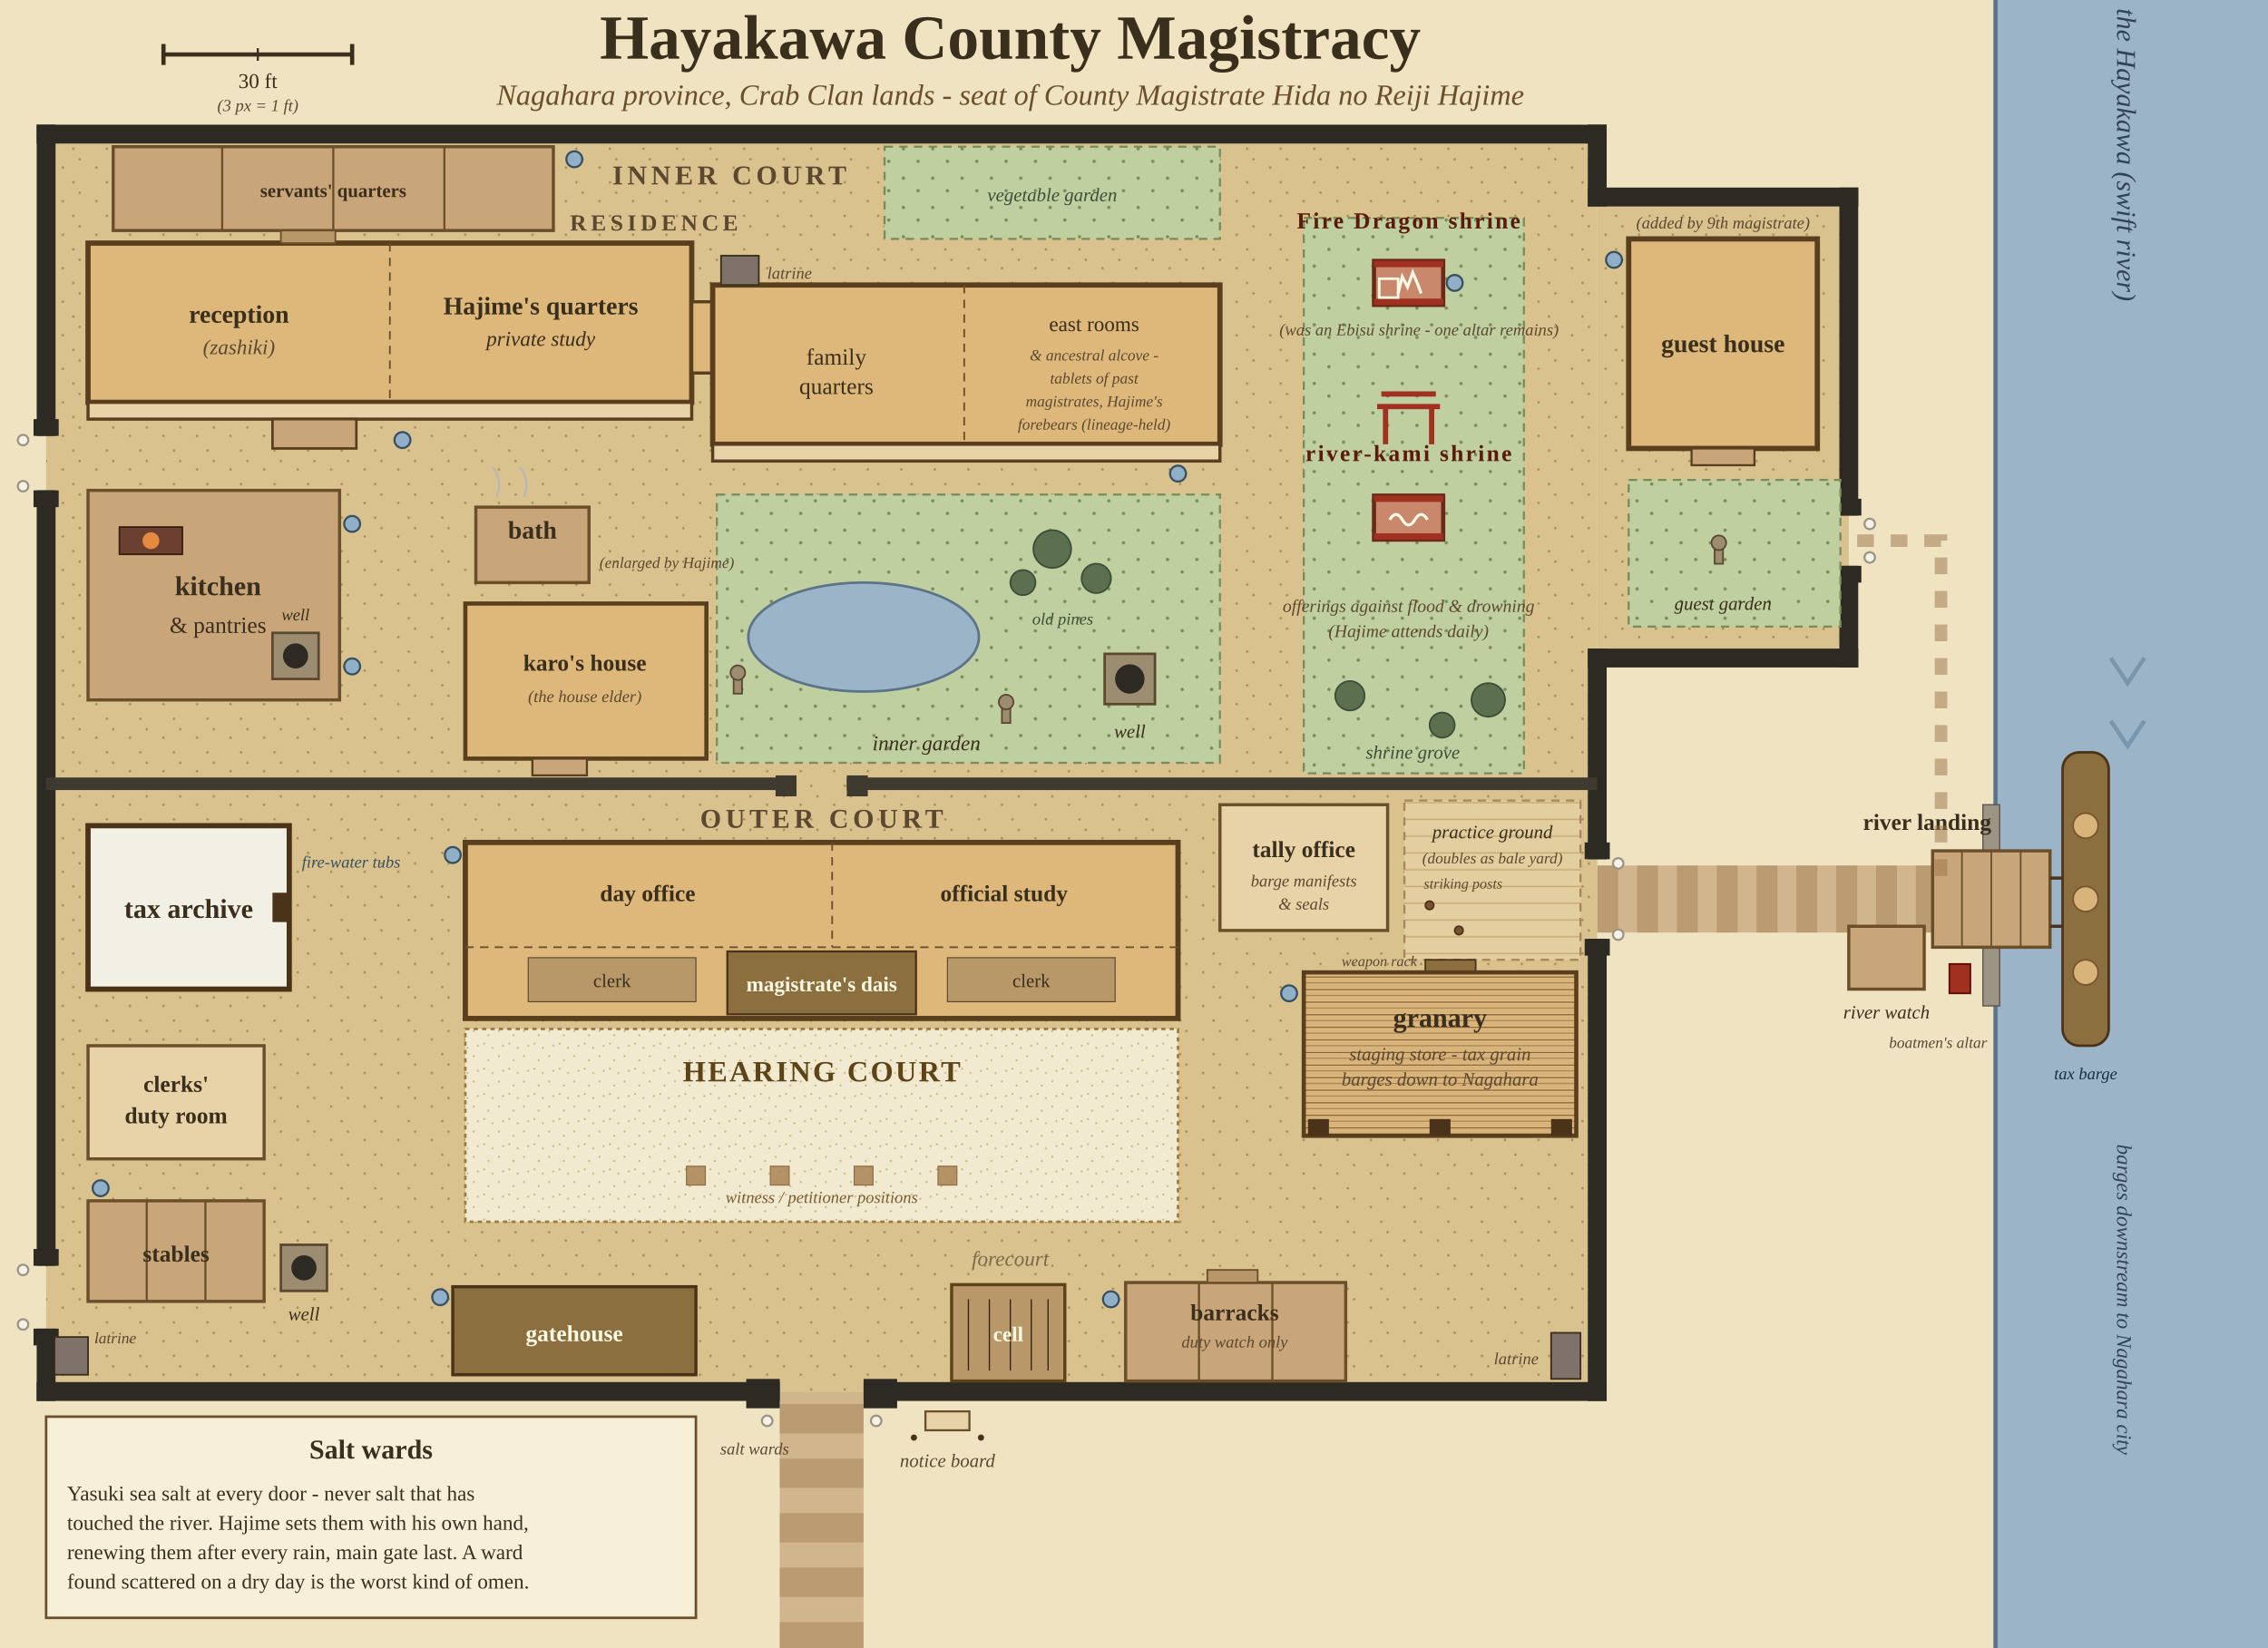
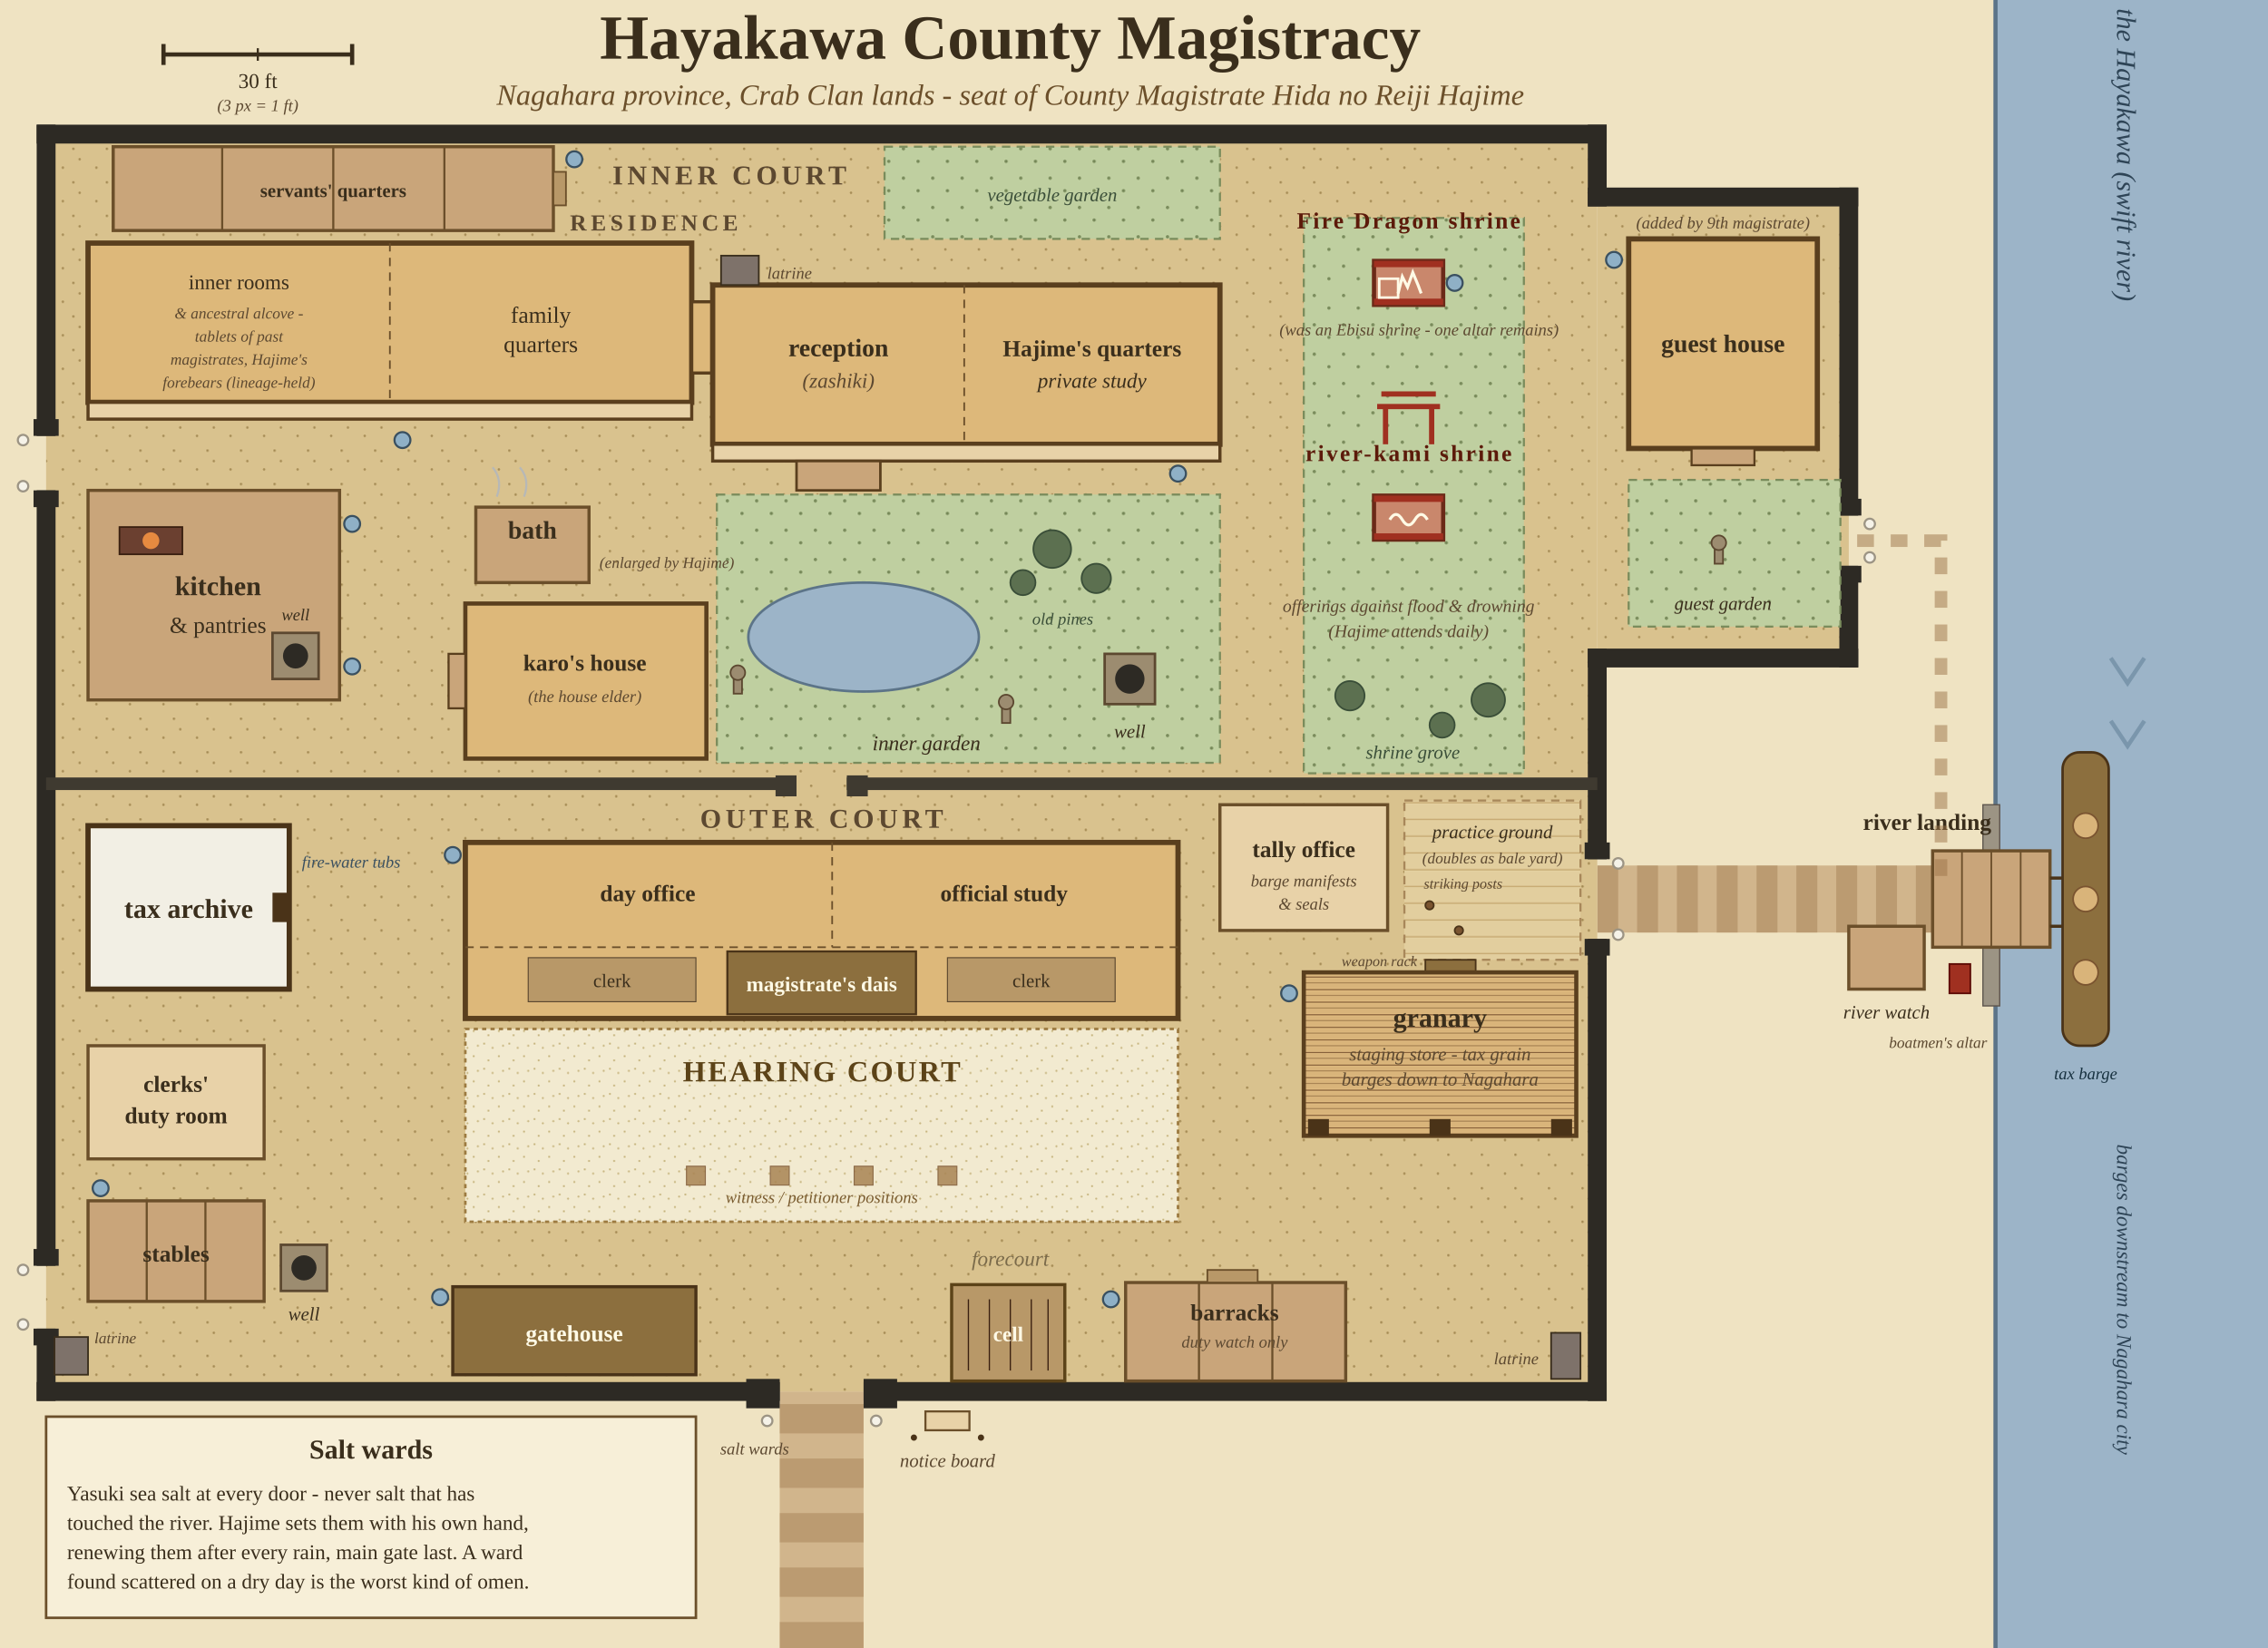
<svg xmlns="http://www.w3.org/2000/svg" viewBox="118 86 1082 786" font-family="Georgia, 'Times New Roman', serif">
  <defs>
    <pattern id="garden-stipple" patternUnits="userSpaceOnUse" width="14" height="14">
      <rect width="14" height="14" fill="#BFCFA0" />
      <circle cx="3" cy="3" r="0.8" fill="#7A8C5C" />
      <circle cx="10" cy="9" r="0.8" fill="#7A8C5C" />
    </pattern>
    <pattern id="court-earth" patternUnits="userSpaceOnUse" width="16" height="16">
      <rect width="16" height="16" fill="#D9C28E" />
      <circle cx="4" cy="6" r="0.6" fill="#A88E58" />
      <circle cx="12" cy="2" r="0.6" fill="#A88E58" />
      <circle cx="9" cy="13" r="0.6" fill="#A88E58" />
    </pattern>
    <pattern id="keiko-earth" patternUnits="userSpaceOnUse" width="16" height="16">
      <rect width="16" height="16" fill="#E2CE9E" />
      <line x1="0" y1="5" x2="16" y2="5" stroke="#C2A46C" stroke-width="0.5" />
      <line x1="0" y1="13" x2="16" y2="13" stroke="#C2A46C" stroke-width="0.5" />
    </pattern>
    <pattern id="oshirasu-sand" patternUnits="userSpaceOnUse" width="12" height="12">
      <rect width="12" height="12" fill="#F2EAD0" />
      <circle cx="3" cy="4" r="0.5" fill="#C9B884" />
      <circle cx="8" cy="2" r="0.5" fill="#C9B884" />
      <circle cx="10" cy="9" r="0.5" fill="#C9B884" />
      <circle cx="5" cy="10" r="0.5" fill="#C9B884" />
      <circle cx="1" cy="8" r="0.5" fill="#C9B884" />
    </pattern>
    <pattern id="granary-slats" patternUnits="userSpaceOnUse" width="14" height="6">
      <rect width="14" height="6" fill="#D9B47A" />
      <line x1="0" y1="0" x2="14" y2="0" stroke="#7A5430" stroke-width="0.8" />
      <line x1="0" y1="3" x2="14" y2="3" stroke="#A88454" stroke-width="0.5" />
    </pattern>
  </defs>
  <rect x="0" y="0" width="1200" height="900" fill="#EFE3C2" data-kind="-" />
  <g data-kind="river">
    <rect x="1070" y="0" width="130" height="900" fill="#9CB4C8" />
    <line x1="1070" y1="0" x2="1070" y2="900" stroke="#5C7488" stroke-width="2" />
    <g stroke="#7A96AC" stroke-width="2" fill="none">
      <path d="M 1125 400 L 1133 412 L 1141 400" />
      <path d="M 1125 430 L 1133 442 L 1141 430" />
    </g>
    <text transform="rotate(90 1128 90)" x="1128" y="90" font-size="13" font-style="italic" fill="#2E4456">the Hayakawa (swift river)</text>
    <text transform="rotate(90 1128 632)" x="1128" y="632" font-size="10" font-style="italic" fill="#2E4456">barges downstream to Nagahara city</text>
  </g>
  <g data-kind="road">
    <path d="M 510 900 L 510 750" stroke="#B89060" stroke-width="40" stroke-linecap="butt" opacity="0.55" />
    <path d="M 510 900 L 510 750" stroke="#9C7448" stroke-width="40" stroke-dasharray="14 12" fill="none" opacity="0.4" />
  </g>
  <g data-kind="road">
    <path d="M 880 515 L 1044 515" stroke="#B89060" stroke-width="32" stroke-linecap="butt" opacity="0.55" />
    <path d="M 880 515 L 1044 515" stroke="#9C7448" stroke-width="32" stroke-dasharray="10 9" fill="none" opacity="0.4" />
  </g>
  <g data-kind="river landing">
    <rect x="1064" y="470" width="8" height="96" fill="#9C9484" stroke="#5C544C" stroke-width="0.6" data-kind="revetment" />
    <g data-kind="dock">
      <rect x="1040" y="492" width="56" height="46" fill="#C9A57A" stroke="#6B4F2A" stroke-width="1.5" />
      <line x1="1054" y1="492" x2="1054" y2="538" stroke="#6B4F2A" stroke-width="0.8" />
      <line x1="1068" y1="492" x2="1068" y2="538" stroke="#6B4F2A" stroke-width="0.8" />
      <line x1="1082" y1="492" x2="1082" y2="538" stroke="#6B4F2A" stroke-width="0.8" />
    </g>
    <text x="1068" y="482" text-anchor="end" font-size="11" font-weight="bold" fill="#3A2E1C">river landing</text>
    <g data-kind="tax barge">
      <line x1="1096" y1="505" x2="1102" y2="505" stroke="#4A3318" stroke-width="1.5" />
      <line x1="1096" y1="528" x2="1102" y2="528" stroke="#4A3318" stroke-width="1.5" />
      <rect x="1102" y="445" width="22" height="140" rx="8" fill="#8C6F3E" stroke="#4A3318" stroke-width="1.2" />
      <circle cx="1113" cy="480" r="6" fill="#D9B47A" stroke="#7A5430" stroke-width="0.8" />
      <circle cx="1113" cy="515" r="6" fill="#D9B47A" stroke="#7A5430" stroke-width="0.8" />
      <circle cx="1113" cy="550" r="6" fill="#D9B47A" stroke="#7A5430" stroke-width="0.8" />
      <text x="1113" y="601" text-anchor="middle" font-size="8" font-style="italic" fill="#16303F">tax barge</text>
    </g>
    <g data-kind="boatmen's altar">
      <rect x="1048" y="546" width="10" height="14" fill="#A03020" stroke="#5C0A04" stroke-width="0.8" />
      <text x="1066" y="586" text-anchor="end" font-size="7.5" font-style="italic" fill="#5C4830">boatmen's altar</text>
    </g>
    <g data-kind="river watch">
      <rect x="1000" y="528" width="36" height="30" fill="#C9A57A" stroke="#6B4F2A" stroke-width="1.5" />
      <text x="1018" y="572" text-anchor="middle" font-size="9" font-style="italic" fill="#3A2E1C">river watch</text>
    </g>
  </g>
  <text x="600" y="114" text-anchor="middle" font-size="30" font-weight="bold" fill="#3A2E1C" data-kind="-">Hayakawa County Magistracy</text>
  <text x="600" y="136" text-anchor="middle" font-size="14" font-style="italic" fill="#6B4F2A" data-kind="-">Nagahara province, Crab Clan lands - seat of County Magistrate Hida no Reiji Hajime</text>
  <g data-kind="-">
    <g stroke="#3A2E1C">
      <line x1="196" y1="112" x2="286" y2="112" stroke-width="2" />
      <line x1="196" y1="107" x2="196" y2="117" stroke-width="2" />
      <line x1="286" y1="107" x2="286" y2="117" stroke-width="2" />
      <line x1="241" y1="109" x2="241" y2="115" stroke-width="1" />
    </g>
    <text x="241" y="128" text-anchor="middle" font-size="10" fill="#3A2E1C">30 ft</text>
    <text x="241" y="139" text-anchor="middle" font-size="8" font-style="italic" fill="#5C4830">(3 px = 1 ft)</text>
  </g>
  <rect x="140" y="150" width="740" height="310" fill="url(#court-earth)" id="precinct" data-kind="inner court" />
  <rect x="140" y="456" width="740" height="294" fill="url(#court-earth)" id="precinct" data-kind="outer court" />
  <rect x="880" y="180" width="120" height="220" fill="url(#court-earth)" id="precinct" data-kind="inner court" />
  <g stroke="#2D2A24" stroke-width="9" fill="none" stroke-linecap="square" data-kind="compound wall">
    <line x1="140" y1="150" x2="880" y2="150" />
    <line x1="140" y1="150" x2="140" y2="289.5" />
    <line x1="140" y1="324.5" x2="140" y2="685.5" />
    <line x1="140" y1="724.5" x2="140" y2="750" />
    <line x1="880" y1="150" x2="880" y2="180" />
    <line x1="880" y1="180" x2="1000" y2="180" />
    <line x1="1000" y1="400" x2="880" y2="400" />
    <line x1="880" y1="400" x2="880" y2="491.5" />
    <line x1="1000" y1="180" x2="1000" y2="327.5" />
    <line x1="1000" y1="360.5" x2="1000" y2="400" />
    <line x1="880" y1="538.5" x2="880" y2="750" />
    <line x1="140" y1="750" x2="485.5" y2="750" />
    <line x1="534.5" y1="750" x2="880" y2="750" />
  </g>
  <g fill="#2D2A24" data-kind="main gate">
    <rect x="474" y="744" width="16" height="14" />
    <rect x="530" y="744" width="16" height="14" />
  </g>
  <g fill="#2D2A24" data-kind="side gate">
    <rect x="874" y="488" width="12" height="8" />
    <rect x="874" y="534" width="12" height="8" />
  </g>
  <circle cx="890" cy="498" r="2.5" fill="#F5F2E8" stroke="#9C9484" stroke-width="1" data-kind="salt wards" />
  <circle cx="890" cy="532" r="2.5" fill="#F5F2E8" stroke="#9C9484" stroke-width="1" data-kind="salt wards" />
  <circle cx="129" cy="692" r="2.5" fill="#F5F2E8" stroke="#9C9484" stroke-width="1" data-kind="salt wards" />
  <circle cx="129" cy="718" r="2.5" fill="#F5F2E8" stroke="#9C9484" stroke-width="1" data-kind="salt wards" />
  <g fill="#2D2A24" data-kind="side gate">
    <rect x="134" y="286" width="12" height="8" />
    <rect x="134" y="320" width="12" height="8" />
  </g>
  <circle cx="129" cy="296" r="2.5" fill="#F5F2E8" stroke="#9C9484" stroke-width="1" data-kind="salt wards" />
  <circle cx="129" cy="318" r="2.5" fill="#F5F2E8" stroke="#9C9484" stroke-width="1" data-kind="salt wards" />
  <g fill="#2D2A24" data-kind="side gate">
    <rect x="134" y="682" width="12" height="8" />
    <rect x="134" y="720" width="12" height="8" />
  </g>
  <g fill="#2D2A24" data-kind="side gate">
    <rect x="994" y="324" width="12" height="8" />
    <rect x="994" y="356" width="12" height="8" />
  </g>
  <path d="M 1004 344 L 1044 344 L 1044 510" stroke="#9C7448" stroke-width="6" stroke-dasharray="8 8" fill="none" opacity="0.5" data-kind="road" />
  <circle cx="1010" cy="336" r="2.5" fill="#F5F2E8" stroke="#9C9484" stroke-width="1" data-kind="salt wards" />
  <circle cx="1010" cy="352" r="2.5" fill="#F5F2E8" stroke="#9C9484" stroke-width="1" data-kind="salt wards" />
  <g data-kind="salt wards">
    <circle cx="484" cy="764" r="2.5" fill="#F5F2E8" stroke="#9C9484" stroke-width="1" />
    <circle cx="536" cy="764" r="2.5" fill="#F5F2E8" stroke="#9C9484" stroke-width="1" />
    <text x="478" y="780" text-anchor="middle" font-size="8" font-style="italic" fill="#5C4830">salt wards</text>
  </g>
  <g data-kind="notice board">
    <rect x="559.5" y="759.5" width="21" height="9" fill="#E8D2A8" stroke="#6B4F2A" stroke-width="1" />
    <circle cx="554" cy="772" r="1.5" fill="#4A3318" />
    <circle cx="586" cy="772" r="1.5" fill="#4A3318" />
    <text x="570" y="786" text-anchor="middle" font-size="9" font-style="italic" fill="#5C4830">notice board</text>
  </g>
  <g stroke="#3F3A30" stroke-width="6" fill="none" data-kind="court divider">
    <line x1="140" y1="460" x2="498" y2="460" />
    <line x1="522" y1="460" x2="880" y2="460" />
  </g>
  <g fill="#3F3A30" data-kind="nakamon" data-part-of="court divider">
    <rect x="488" y="456" width="10" height="10" />
    <rect x="522" y="456" width="10" height="10" />
  </g>
  <text x="466" y="174" text-anchor="middle" font-size="13" font-weight="bold" fill="#5C4830" letter-spacing="2" data-kind="inner court">INNER COURT</text>
  <g data-kind="residence">
    <text x="430" y="196" text-anchor="middle" font-size="11" font-weight="bold" fill="#5C4830" letter-spacing="2">RESIDENCE</text>
    <rect x="160" y="202" width="288" height="76" fill="#DDB87A" />
-     <rect x="160" y="202" width="144" height="76" fill="#DDB87A" data-kind="reception room" />
-     <rect x="304" y="202" width="144" height="76" fill="#DDB87A" data-kind="lord's quarters" />
+     <rect x="160" y="202" width="144" height="76" fill="#DDB87A" data-kind="inner rooms" />
+     <rect x="304" y="202" width="144" height="76" fill="#DDB87A" data-kind="family quarters" />
    <rect x="160" y="202" width="288" height="76" fill="none" stroke="#5A3F1E" stroke-width="2.5" />
    <rect x="160" y="278" width="288" height="8" fill="#E8D2A8" stroke="#5A3F1E" stroke-width="1.5" data-kind="engawa" />
    <line x1="304" y1="202" x2="304" y2="278" stroke="#6B4F2A" stroke-width="0.8" stroke-dasharray="4 3" />
-     <g data-kind="reception room">
-       <text x="232" y="240" text-anchor="middle" font-size="12" font-weight="bold" fill="#3A2E1C">reception</text>
-       <text x="232" y="255" text-anchor="middle" font-size="10" font-style="italic" fill="#5C4830">(zashiki)</text>
-     </g>
-     <g data-kind="lord's quarters">
-       <text x="376" y="236" text-anchor="middle" font-size="12" font-weight="bold" fill="#3A2E1C">Hajime's quarters</text>
-       <text x="376" y="251" text-anchor="middle" font-size="10" font-style="italic" fill="#3A2E1C">private study</text>
+     <text x="232" y="224" text-anchor="middle" font-size="10" fill="#3A2E1C" data-kind="inner rooms">inner rooms</text>
+     <text x="232" y="238" text-anchor="middle" font-size="7.5" font-style="italic" fill="#5C4830" data-kind="ancestral alcove">&amp; ancestral alcove -</text>
+     <text x="232" y="249" text-anchor="middle" font-size="7.5" font-style="italic" fill="#5C4830" data-kind="ancestral alcove">tablets of past</text>
+     <text x="232" y="260" text-anchor="middle" font-size="7.5" font-style="italic" fill="#5C4830" data-kind="ancestral alcove">magistrates, Hajime's</text>
+     <text x="232" y="271" text-anchor="middle" font-size="7.5" font-style="italic" fill="#5C4830" data-kind="ancestral alcove">forebears (lineage-held)</text>
+     <g data-kind="family quarters">
+       <text x="376" y="240" text-anchor="middle" font-size="11" fill="#3A2E1C">family</text>
+       <text x="376" y="254" text-anchor="middle" font-size="11" fill="#3A2E1C">quarters</text>
    </g>
    <rect x="448" y="230" width="10" height="34" fill="#DDB87A" stroke="#5A3F1E" stroke-width="1.5" data-kind="residence corridor" />
    <rect x="458" y="222" width="242" height="76" fill="#DDB87A" />
-     <rect x="458" y="222" width="120" height="76" fill="#DDB87A" data-kind="family quarters" />
-     <rect x="578" y="222" width="122" height="76" fill="#DDB87A" data-kind="inner rooms" />
+     <rect x="458" y="222" width="120" height="76" fill="#DDB87A" data-kind="reception room" />
+     <rect x="578" y="222" width="122" height="76" fill="#DDB87A" data-kind="lord's quarters" />
    <rect x="458" y="222" width="242" height="76" fill="none" stroke="#5A3F1E" stroke-width="2.5" />
    <rect x="458" y="298" width="242" height="8" fill="#E8D2A8" stroke="#5A3F1E" stroke-width="1.5" data-kind="engawa" />
    <line x1="578" y1="222" x2="578" y2="298" stroke="#6B4F2A" stroke-width="0.8" stroke-dasharray="4 3" />
-     <g data-kind="family quarters">
-       <text x="517" y="260" text-anchor="middle" font-size="11" fill="#3A2E1C">family</text>
-       <text x="517" y="274" text-anchor="middle" font-size="11" fill="#3A2E1C">quarters</text>
-     </g>
-     <text x="640" y="244" text-anchor="middle" font-size="10" fill="#3A2E1C" data-kind="inner rooms">east rooms</text>
-     <text x="640" y="258" text-anchor="middle" font-size="7.5" font-style="italic" fill="#5C4830" data-kind="ancestral alcove">&amp; ancestral alcove -</text>
-     <text x="640" y="269" text-anchor="middle" font-size="7.5" font-style="italic" fill="#5C4830" data-kind="ancestral alcove">tablets of past</text>
-     <text x="640" y="280" text-anchor="middle" font-size="7.5" font-style="italic" fill="#5C4830" data-kind="ancestral alcove">magistrates, Hajime's</text>
-     <text x="640" y="291" text-anchor="middle" font-size="7.5" font-style="italic" fill="#5C4830" data-kind="ancestral alcove">forebears (lineage-held)</text>
+     <g data-kind="reception room">
+       <text x="518" y="256" text-anchor="middle" font-size="12" font-weight="bold" fill="#3A2E1C">reception</text>
+       <text x="518" y="271" text-anchor="middle" font-size="10" font-style="italic" fill="#5C4830">(zashiki)</text>
+     </g>
+     <g data-kind="lord's quarters">
+       <text x="639" y="256" text-anchor="middle" font-size="11" font-weight="bold" fill="#3A2E1C">Hajime's quarters</text>
+       <text x="639" y="271" text-anchor="middle" font-size="10" font-style="italic" fill="#3A2E1C">private study</text>
+     </g>
  </g>
  <g data-kind="genkan" data-part-of="residence">
-     <rect x="248" y="286" width="40" height="14" fill="#C9A57A" stroke="#5A3F1E" stroke-width="1.2" />
+     <rect x="498" y="306" width="40" height="14" fill="#C9A57A" stroke="#5A3F1E" stroke-width="1.2" />
  </g>
  <g data-kind="kitchen">
    <rect x="160" y="320" width="120" height="100" fill="#C9A57A" stroke="#6B4F2A" stroke-width="1.5" />
    <g data-kind="hearth">
      <rect x="175" y="337.5" width="30" height="13" fill="#6B4030" stroke="#3A2010" stroke-width="0.8" />
      <circle cx="190" cy="344" r="4" fill="#E68A40" />
    </g>
    <text x="222" y="370" text-anchor="middle" font-size="13" font-weight="bold" fill="#3A2E1C">kitchen</text>
    <text x="222" y="388" text-anchor="middle" font-size="11" fill="#3A2E1C">&amp; pantries</text>
    <rect x="248" y="388" width="22" height="22" fill="#9C8C70" stroke="#5C4830" stroke-width="1.2" data-kind="well" />
    <circle cx="259" cy="399" r="6" fill="#2D2A24" data-kind="well" />
    <text x="259" y="382" text-anchor="middle" font-size="8" font-style="italic" fill="#3A2E1C" data-kind="well">well</text>
  </g>
  <g data-kind="garden">
    <rect x="460" y="322" width="240" height="128" fill="url(#garden-stipple)" stroke="#7A8C5C" stroke-width="1" stroke-dasharray="4 3" />
    <ellipse cx="530" cy="390" rx="55" ry="26" fill="#9CB4C8" stroke="#5C7488" stroke-width="1.2" data-kind="garden pond" />
    <g data-kind="garden pines">
      <circle cx="620" cy="348" r="9" fill="#5C7050" stroke="#3A4E38" stroke-width="0.8" />
      <circle cx="641" cy="362" r="7" fill="#5C7050" stroke="#3A4E38" stroke-width="0.8" />
      <circle cx="606" cy="364" r="6" fill="#5C7050" stroke="#3A4E38" stroke-width="0.8" />
      <text x="625" y="384" text-anchor="middle" font-size="8" font-style="italic" fill="#3A4E38">old pines</text>
    </g>
    <g fill="#9C8C70" stroke="#5C4830" stroke-width="0.8" data-kind="stone lantern">
      <rect x="468" y="410" width="4" height="7" />
      <circle cx="470" cy="407" r="3.5" />
      <rect x="596" y="424" width="4" height="7" />
      <circle cx="598" cy="421" r="3.5" />
    </g>
    <text x="560" y="444" text-anchor="middle" font-size="10" font-style="italic" fill="#3A2E1C">inner garden</text>
  </g>
  <g data-kind="bath">
    <rect x="345" y="328" width="54" height="36" fill="#C9A57A" stroke="#6B4F2A" stroke-width="1.5" />
    <path d="M 355 323 q 3 -8 -2 -14 M 368 323 q 3 -8 -2 -14" stroke="#A8B4C8" stroke-width="1" fill="none" opacity="0.7" />
    <text x="372" y="343" text-anchor="middle" font-size="12" font-weight="bold" fill="#3A2E1C">bath</text>
    <text x="404" y="357" text-anchor="start" font-size="7.5" font-style="italic" fill="#5C4830">(enlarged by Hajime)</text>
  </g>
  <g data-kind="karo's house">
    <rect x="340" y="374" width="115" height="74" fill="#DDB87A" stroke="#5A3F1E" stroke-width="2" />
-     <rect x="372" y="448" width="26" height="8" fill="#C9A57A" stroke="#5A3F1E" stroke-width="1" data-kind="door" />
+     <rect x="332" y="398" width="8" height="26" fill="#C9A57A" stroke="#5A3F1E" stroke-width="1" data-kind="door" />
    <text x="397" y="406" text-anchor="middle" font-size="11" font-weight="bold" fill="#3A2E1C">karo's house</text>
    <text x="397" y="421" text-anchor="middle" font-size="8" font-style="italic" fill="#5C4830">(the house elder)</text>
  </g>
  <g data-kind="well" data-part-of="garden">
    <rect x="645" y="398" width="24" height="24" fill="#9C8C70" stroke="#5C4830" stroke-width="1.2" />
    <circle cx="657" cy="410" r="7" fill="#2D2A24" />
    <text x="657" y="438" text-anchor="middle" font-size="9" font-style="italic" fill="#3A2E1C">well</text>
  </g>
  <g data-kind="servants' quarters">
    <rect x="172" y="156" width="210" height="40" fill="#C9A57A" stroke="#6B4F2A" stroke-width="1.5" />
    <line x1="224" y1="156" x2="224" y2="196" stroke="#6B4F2A" stroke-width="1" />
    <line x1="277" y1="156" x2="277" y2="196" stroke="#6B4F2A" stroke-width="1" />
    <line x1="330" y1="156" x2="330" y2="196" stroke="#6B4F2A" stroke-width="1" />
-     <rect x="252" y="196" width="26" height="6" fill="#B89868" stroke="#6B4F2A" stroke-width="0.8" data-kind="door" />
+     <rect x="382" y="168" width="6" height="16" fill="#B89868" stroke="#6B4F2A" stroke-width="0.8" data-kind="door" />
    <text x="277" y="180" text-anchor="middle" font-size="9" font-weight="bold" fill="#3A2E1C">servants' quarters</text>
  </g>
  <g data-kind="latrine" data-part-of="residence">
    <rect x="462" y="208" width="18" height="14" fill="#7E726A" stroke="#3A2E1C" stroke-width="0.8" />
    <text x="484" y="219" font-size="8" font-style="italic" fill="#5C4830">latrine</text>
  </g>
  <g data-kind="vegetable garden">
    <rect x="540" y="156" width="160" height="44" fill="url(#garden-stipple)" stroke="#7A8C5C" stroke-width="1" stroke-dasharray="4 3" />
    <text x="620" y="182" text-anchor="middle" font-size="9" font-style="italic" fill="#3A4E38">vegetable garden</text>
  </g>
  <g data-kind="shrine grove">
    <rect x="740" y="190" width="105" height="265" fill="url(#garden-stipple)" stroke="#7A8C5C" stroke-width="1" stroke-dasharray="4 3" />
    <circle cx="828" cy="420" r="8" fill="#5C7050" stroke="#3A4E38" stroke-width="0.8" />
    <circle cx="762" cy="418" r="7" fill="#5C7050" stroke="#3A4E38" stroke-width="0.8" />
    <circle cx="806" cy="432" r="6" fill="#5C7050" stroke="#3A4E38" stroke-width="0.8" />
    <text x="792" y="448" text-anchor="middle" font-size="9" font-style="italic" fill="#3A4E38">shrine grove</text>
  </g>
  <g data-kind="compound shrine">
    <text x="790" y="195" text-anchor="middle" font-size="11" font-weight="bold" fill="#5C1A0A" letter-spacing="1">Fire Dragon shrine</text>
    <rect x="773.5" y="210.5" width="33" height="21" fill="#C9876C" stroke="#6B2A18" stroke-width="2" />
    <rect x="773.5" y="210.5" width="33" height="3" fill="#A03020" />
    <rect x="773.5" y="228.5" width="33" height="3" fill="#A03020" />
    <path d="M 785 226 L 787 218 L 789.5 223 L 792 216 L 794.5 222 L 796 226" stroke="#FFFAE6" stroke-width="1.4" fill="none" data-kind="shrine altar" />
    <g data-kind="shrine altar">
      <rect x="776" y="219" width="9" height="9" fill="none" stroke="#FFFAE6" stroke-width="1.2" />
      <text x="795" y="246" text-anchor="middle" font-size="8" font-style="italic" fill="#5C4830">(was an Ebisu shrine - one altar remains)</text>
    </g>
    <g transform="translate(790, 274)" stroke="#A03020" stroke-width="2.5" data-kind="torii">
      <line x1="-13" y1="0" x2="13" y2="0" />
      <line x1="-15" y1="6" x2="15" y2="6" />
      <line x1="-11" y1="6" x2="-11" y2="24" />
      <line x1="11" y1="6" x2="11" y2="24" />
    </g>
  </g>
  <g data-kind="compound shrine">
    <text x="790" y="306" text-anchor="middle" font-size="11" font-weight="bold" fill="#5C1A0A" letter-spacing="1">river-kami shrine</text>
    <rect x="773.5" y="322.5" width="33" height="21" fill="#C9876C" stroke="#6B2A18" stroke-width="2" />
    <rect x="773.5" y="322.5" width="33" height="3" fill="#A03020" />
    <rect x="773.5" y="340.5" width="33" height="3" fill="#A03020" />
    <path d="M 781 334 q 3 -5 6 0 q 3 5 6 0 q 3 -5 6 0" stroke="#FFFAE6" stroke-width="1.4" fill="none" data-kind="shrine altar" />
    <text x="790" y="378" text-anchor="middle" font-size="8.5" font-style="italic" fill="#5C4830">offerings against flood &amp; drowning</text>
    <text x="790" y="390" text-anchor="middle" font-size="8.5" font-style="italic" fill="#5C4830">(Hajime attends daily)</text>
  </g>
  <text x="940" y="195" text-anchor="middle" font-size="8" font-style="italic" fill="#5C4830" data-kind="guest quarters">(added by 9th magistrate)</text>
  <g data-kind="guest quarters">
    <rect x="895" y="200" width="90" height="100" fill="#DDB87A" stroke="#5A3F1E" stroke-width="2.5" />
    <rect x="925" y="300" width="30" height="8" fill="#C9A57A" stroke="#5A3F1E" stroke-width="1" data-kind="door" />
    <text x="940" y="254" text-anchor="middle" font-size="12" font-weight="bold" fill="#3A2E1C">guest house</text>
  </g>
  <g data-kind="garden">
    <rect x="895" y="315" width="101" height="70" fill="url(#garden-stipple)" stroke="#7A8C5C" stroke-width="1" stroke-dasharray="4 3" />
    <g fill="#9C8C70" stroke="#5C4830" stroke-width="0.8" data-kind="stone lantern">
      <rect x="936" y="348" width="4" height="7" />
      <circle cx="938" cy="345" r="3.5" />
    </g>
    <text x="940" y="377" text-anchor="middle" font-size="9" font-style="italic" fill="#3A2E1C">guest garden</text>
  </g>
  <text x="510" y="481" text-anchor="middle" font-size="13" font-weight="bold" fill="#5C4830" letter-spacing="2" data-kind="outer court">OUTER COURT</text>
  <text x="600" y="690" text-anchor="middle" font-size="10" font-style="italic" fill="#7A6A4A" data-kind="outer court">forecourt</text>
  <g data-kind="office hall">
    <rect x="340" y="488" width="340" height="84" fill="#DDB87A" />
    <rect x="340" y="488" width="175" height="50" fill="#DDB87A" data-kind="day office" />
    <rect x="515" y="488" width="165" height="50" fill="#DDB87A" data-kind="official study" />
    <rect x="340" y="488" width="340" height="84" fill="none" stroke="#5A3F1E" stroke-width="2.5" />
    <line x1="340" y1="538" x2="680" y2="538" stroke="#6B4F2A" stroke-width="0.8" stroke-dasharray="4 3" />
    <line x1="515" y1="488" x2="515" y2="538" stroke="#6B4F2A" stroke-width="0.8" stroke-dasharray="4 3" />
    <text x="427" y="516" text-anchor="middle" font-size="11" font-weight="bold" fill="#3A2E1C" data-kind="day office">day office</text>
    <text x="597" y="516" text-anchor="middle" font-size="11" font-weight="bold" fill="#3A2E1C" data-kind="official study">official study</text>
    <rect x="465" y="540" width="90" height="30" fill="#8C6F3E" stroke="#4A3318" stroke-width="1" data-kind="magistrate's dais" />
    <text x="510" y="559" text-anchor="middle" font-size="10" fill="#FFFAE6" font-weight="bold" data-kind="magistrate's dais">magistrate's dais</text>
    <g data-kind="clerks' seats">
      <rect x="370" y="543" width="80" height="21" fill="#B89868" stroke="#5C4830" stroke-width="0.5" />
      <text x="410" y="557" text-anchor="middle" font-size="9" fill="#3A2E1C">clerk</text>
      <rect x="570" y="543" width="80" height="21" fill="#B89868" stroke="#5C4830" stroke-width="0.5" />
      <text x="610" y="557" text-anchor="middle" font-size="9" fill="#3A2E1C">clerk</text>
    </g>
  </g>
  <g data-kind="hearing court">
    <rect x="340" y="577" width="340" height="92" fill="url(#oshirasu-sand)" stroke="#9C7A40" stroke-width="1.2" stroke-dasharray="2 2" />
    <text x="510" y="602" text-anchor="middle" font-size="14" font-weight="bold" fill="#5C4318" letter-spacing="1">HEARING COURT</text>
    <g data-kind="kneeling positions">
      <g fill="#A88454" stroke="#7A5430" stroke-width="0.5" opacity="0.85">
        <rect x="445.5" y="642.5" width="9" height="9" />
        <rect x="485.5" y="642.5" width="9" height="9" />
        <rect x="525.5" y="642.5" width="9" height="9" />
        <rect x="565.5" y="642.5" width="9" height="9" />
      </g>
      <text x="510" y="660" text-anchor="middle" font-size="8" font-style="italic" fill="#7A5C30">witness / petitioner positions</text>
    </g>
  </g>
  <g data-kind="tax archive">
    <rect x="160" y="480" width="96" height="78" fill="#F2EFE4" stroke="#4A3318" stroke-width="2.5" />
    <rect x="248" y="512" width="8" height="14" fill="#4A3318" data-kind="door" />
    <text x="208" y="524" text-anchor="middle" font-size="13" font-weight="bold" fill="#3A2E1C">tax archive</text>
  </g>
  <g data-kind="clerks' room">
    <rect x="160" y="585" width="84" height="54" fill="#E8D2A8" stroke="#6B4F2A" stroke-width="1.5" />
    <text x="202" y="607" text-anchor="middle" font-size="11" font-weight="bold" fill="#3A2E1C">clerks'</text>
    <text x="202" y="622" text-anchor="middle" font-size="11" font-weight="bold" fill="#3A2E1C">duty room</text>
  </g>
  <g data-kind="stables">
    <rect x="160" y="659" width="84" height="48" fill="#C9A57A" stroke="#6B4F2A" stroke-width="1.5" />
    <line x1="188" y1="659" x2="188" y2="707" stroke="#6B4F2A" stroke-width="1" />
    <line x1="216" y1="659" x2="216" y2="707" stroke="#6B4F2A" stroke-width="1" />
    <text x="202" y="688" text-anchor="middle" font-size="11" font-weight="bold" fill="#3A2E1C">stables</text>
  </g>
  <g data-kind="well">
    <rect x="252" y="680" width="22" height="22" fill="#9C8C70" stroke="#5C4830" stroke-width="1.2" />
    <circle cx="263" cy="691" r="6" fill="#2D2A24" />
    <text x="263" y="716" text-anchor="middle" font-size="9" font-style="italic" fill="#3A2E1C">well</text>
  </g>
  <g data-kind="latrine">
    <rect x="144" y="724" width="16" height="18" fill="#7E726A" stroke="#3A2E1C" stroke-width="0.8" />
    <text x="163" y="727" font-size="7.5" font-style="italic" fill="#5C4830">latrine</text>
  </g>
  <g data-kind="tally office">
    <rect x="700" y="470" width="80" height="60" fill="#E8D2A8" stroke="#6B4F2A" stroke-width="1.5" />
    <text x="740" y="495" text-anchor="middle" font-size="11" font-weight="bold" fill="#3A2E1C">tally office</text>
    <text x="740" y="509" text-anchor="middle" font-size="8" font-style="italic" fill="#5C4830">barge manifests</text>
    <text x="740" y="520" text-anchor="middle" font-size="8" font-style="italic" fill="#5C4830">&amp; seals</text>
  </g>
  <g data-kind="practice ground">
    <rect x="788" y="468" width="84" height="76" fill="url(#keiko-earth)" stroke="#A8875A" stroke-width="1" stroke-dasharray="4 3" />
    <text x="830" y="486" text-anchor="middle" font-size="9" font-style="italic" fill="#3A2E1C">practice ground</text>
    <text x="830" y="498" text-anchor="middle" font-size="7.5" font-style="italic" fill="#5C4830">(doubles as bale yard)</text>
    <g data-kind="striking posts">
      <text x="816" y="510" text-anchor="middle" font-size="7" font-style="italic" fill="#5C4830">striking posts</text>
      <circle cx="800" cy="518" r="2" fill="#7A5430" stroke="#4A3318" stroke-width="0.8" />
      <circle cx="814" cy="530" r="2" fill="#7A5430" stroke="#4A3318" stroke-width="0.8" />
    </g>
    <g data-kind="weapon rack">
      <rect x="798" y="544" width="24" height="6" fill="#8C6F3E" stroke="#4A3318" stroke-width="0.8" />
      <text x="794" y="547" text-anchor="end" font-size="7" font-style="italic" fill="#5C4830">weapon rack</text>
    </g>
  </g>
  <g data-kind="granary">
    <rect x="740" y="550" width="130" height="78" fill="url(#granary-slats)" stroke="#5A3F1E" stroke-width="2" />
    <g data-kind="granary stilts">
      <rect x="742" y="620" width="10" height="8" fill="#4A3318" />
      <rect x="800" y="620" width="10" height="8" fill="#4A3318" />
      <rect x="858" y="620" width="10" height="8" fill="#4A3318" />
    </g>
    <text x="805" y="576" text-anchor="middle" font-size="13" font-weight="bold" fill="#3A2E1C">granary</text>
    <text x="805" y="592" text-anchor="middle" font-size="9" font-style="italic" fill="#5C4830">staging store - tax grain</text>
    <text x="805" y="604" text-anchor="middle" font-size="9" font-style="italic" fill="#5C4830">barges down to Nagahara</text>
  </g>
  <g data-kind="cell">
    <rect x="572" y="699" width="54" height="46" fill="#B89868" stroke="#5C4318" stroke-width="1.5" />
    <line x1="580" y1="706" x2="580" y2="740" stroke="#3A2010" stroke-width="0.6" />
    <line x1="590" y1="706" x2="590" y2="740" stroke="#3A2010" stroke-width="0.6" />
    <line x1="600" y1="706" x2="600" y2="740" stroke="#3A2010" stroke-width="0.6" />
    <line x1="610" y1="706" x2="610" y2="740" stroke="#3A2010" stroke-width="0.6" />
    <line x1="618" y1="706" x2="618" y2="740" stroke="#3A2010" stroke-width="0.6" />
    <text x="599" y="726" text-anchor="middle" font-size="10" font-weight="bold" fill="#FFFAE6">cell</text>
  </g>
  <g data-kind="barracks">
    <rect x="655" y="698" width="105" height="47" fill="#C9A57A" stroke="#6B4F2A" stroke-width="1.5" />
    <line x1="690" y1="698" x2="690" y2="745" stroke="#6B4F2A" stroke-width="1" />
    <line x1="725" y1="698" x2="725" y2="745" stroke="#6B4F2A" stroke-width="1" />
    <rect x="694" y="692" width="24" height="6" fill="#B89868" stroke="#6B4F2A" stroke-width="0.8" data-kind="door" />
    <text x="707" y="716" text-anchor="middle" font-size="11" font-weight="bold" fill="#3A2E1C">barracks</text>
    <text x="707" y="729" text-anchor="middle" font-size="8" font-style="italic" fill="#5C4830">duty watch only</text>
  </g>
  <g data-kind="latrine">
    <rect x="858" y="722" width="14" height="22" fill="#7E726A" stroke="#3A2E1C" stroke-width="0.8" />
    <text x="852" y="737" text-anchor="end" font-size="8" font-style="italic" fill="#5C4830">latrine</text>
  </g>
  <g fill="#8FB0C6" stroke="#3A5060" stroke-width="1" data-kind="fire-water tubs">
    <circle cx="286" cy="336" r="3.8" />
    <circle cx="286" cy="404" r="3.8" />
    <circle cx="334" cy="494" r="3.8" />
    <circle cx="310" cy="296" r="3.8" />
    <circle cx="680" cy="312" r="3.8" />
    <circle cx="812" cy="221" r="3.8" />
    <circle cx="888" cy="210" r="3.8" />
    <circle cx="733" cy="560" r="3.8" />
    <circle cx="648" cy="706" r="3.8" />
    <circle cx="328" cy="705" r="3.8" />
    <circle cx="166" cy="653" r="3.8" />
    <circle cx="392" cy="162" r="3.8" />
  </g>
  <text x="262" y="500" text-anchor="start" font-size="8" font-style="italic" fill="#3A5060" data-kind="fire-water tubs">fire-water tubs</text>
  <g data-kind="gatehouse">
    <rect x="334" y="700" width="116" height="42" fill="#8C6F3E" stroke="#4A3318" stroke-width="1.5" />
    <text x="392" y="726" text-anchor="middle" font-size="11" font-weight="bold" fill="#FFFAE6">gatehouse</text>
  </g>
  <g transform="translate(140, 762)" data-kind="salt wards">
    <rect x="0" y="0" width="310" height="96" fill="#F7EFD8" stroke="#6B4F2A" stroke-width="1.2" />
    <text x="155" y="20" text-anchor="middle" font-size="13" font-weight="bold" fill="#3A2E1C">Salt wards</text>
    <text x="10" y="40" font-size="10" fill="#3A2E1C">Yasuki sea salt at every door - never salt that has</text>
    <text x="10" y="54" font-size="10" fill="#3A2E1C">touched the river. Hajime sets them with his own hand,</text>
    <text x="10" y="68" font-size="10" fill="#3A2E1C">renewing them after every rain, main gate last. A ward</text>
    <text x="10" y="82" font-size="10" fill="#3A2E1C">found scattered on a dry day is the worst kind of omen.</text>
  </g>
</svg>
